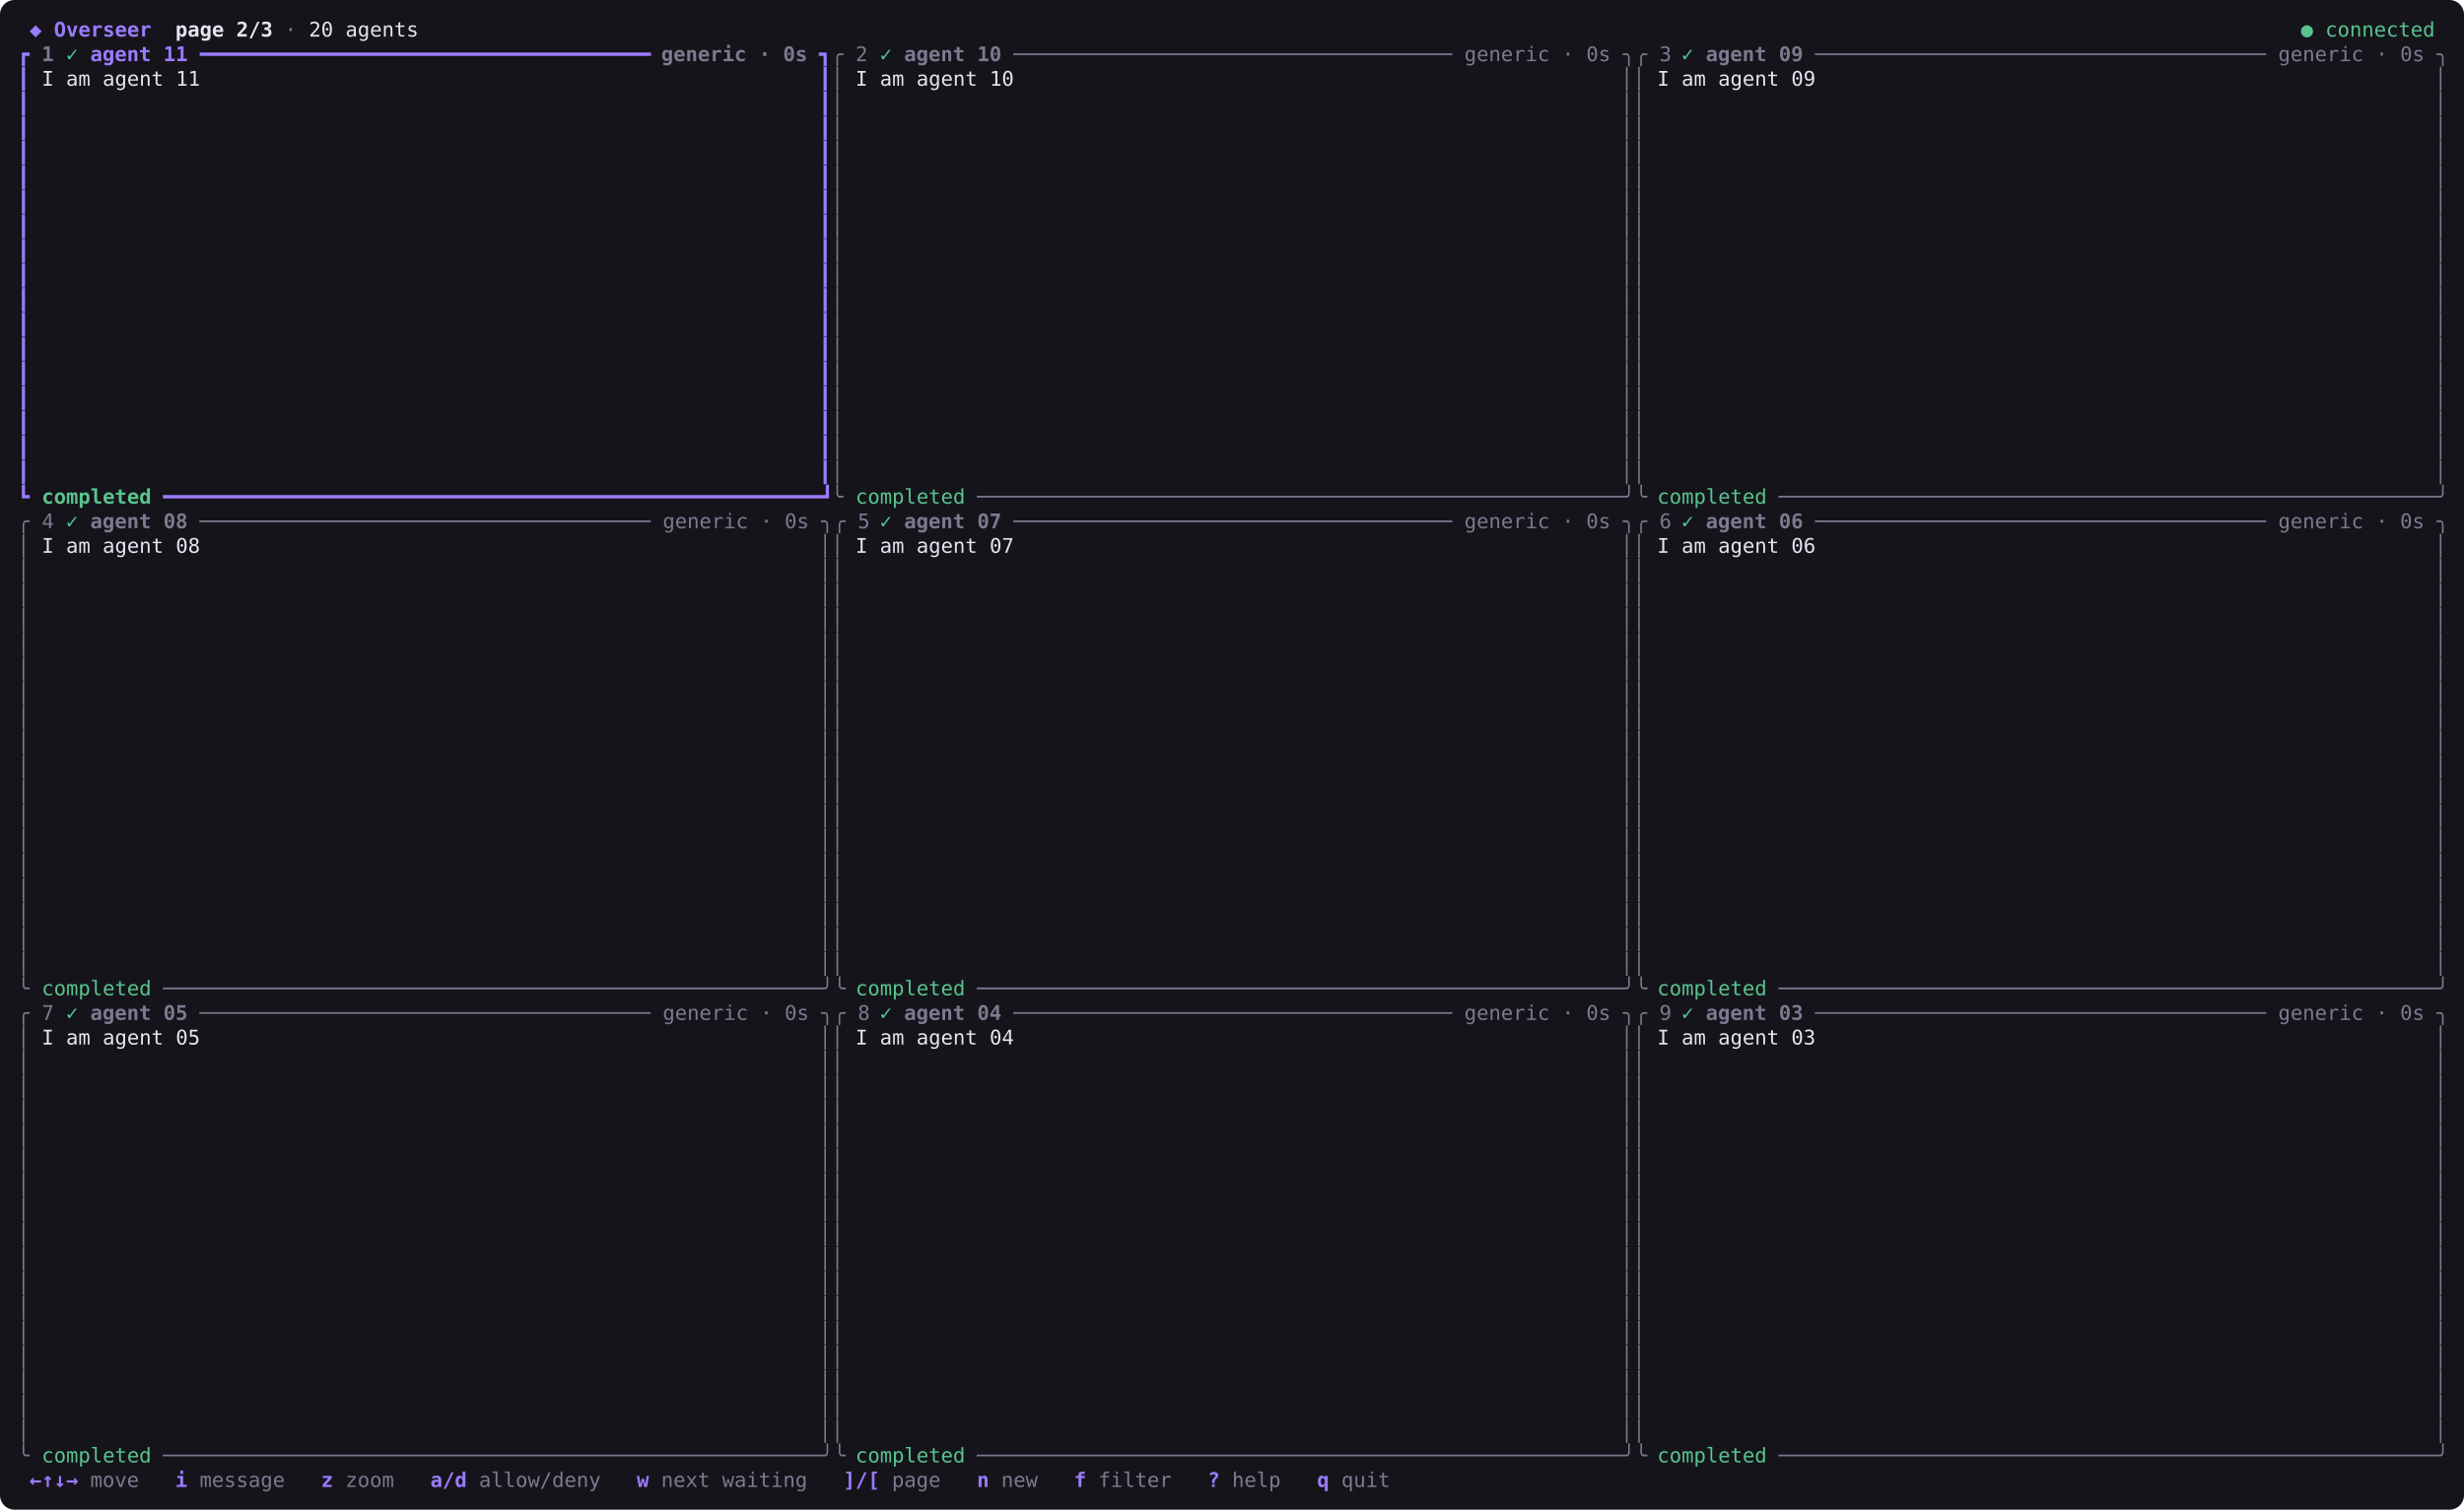
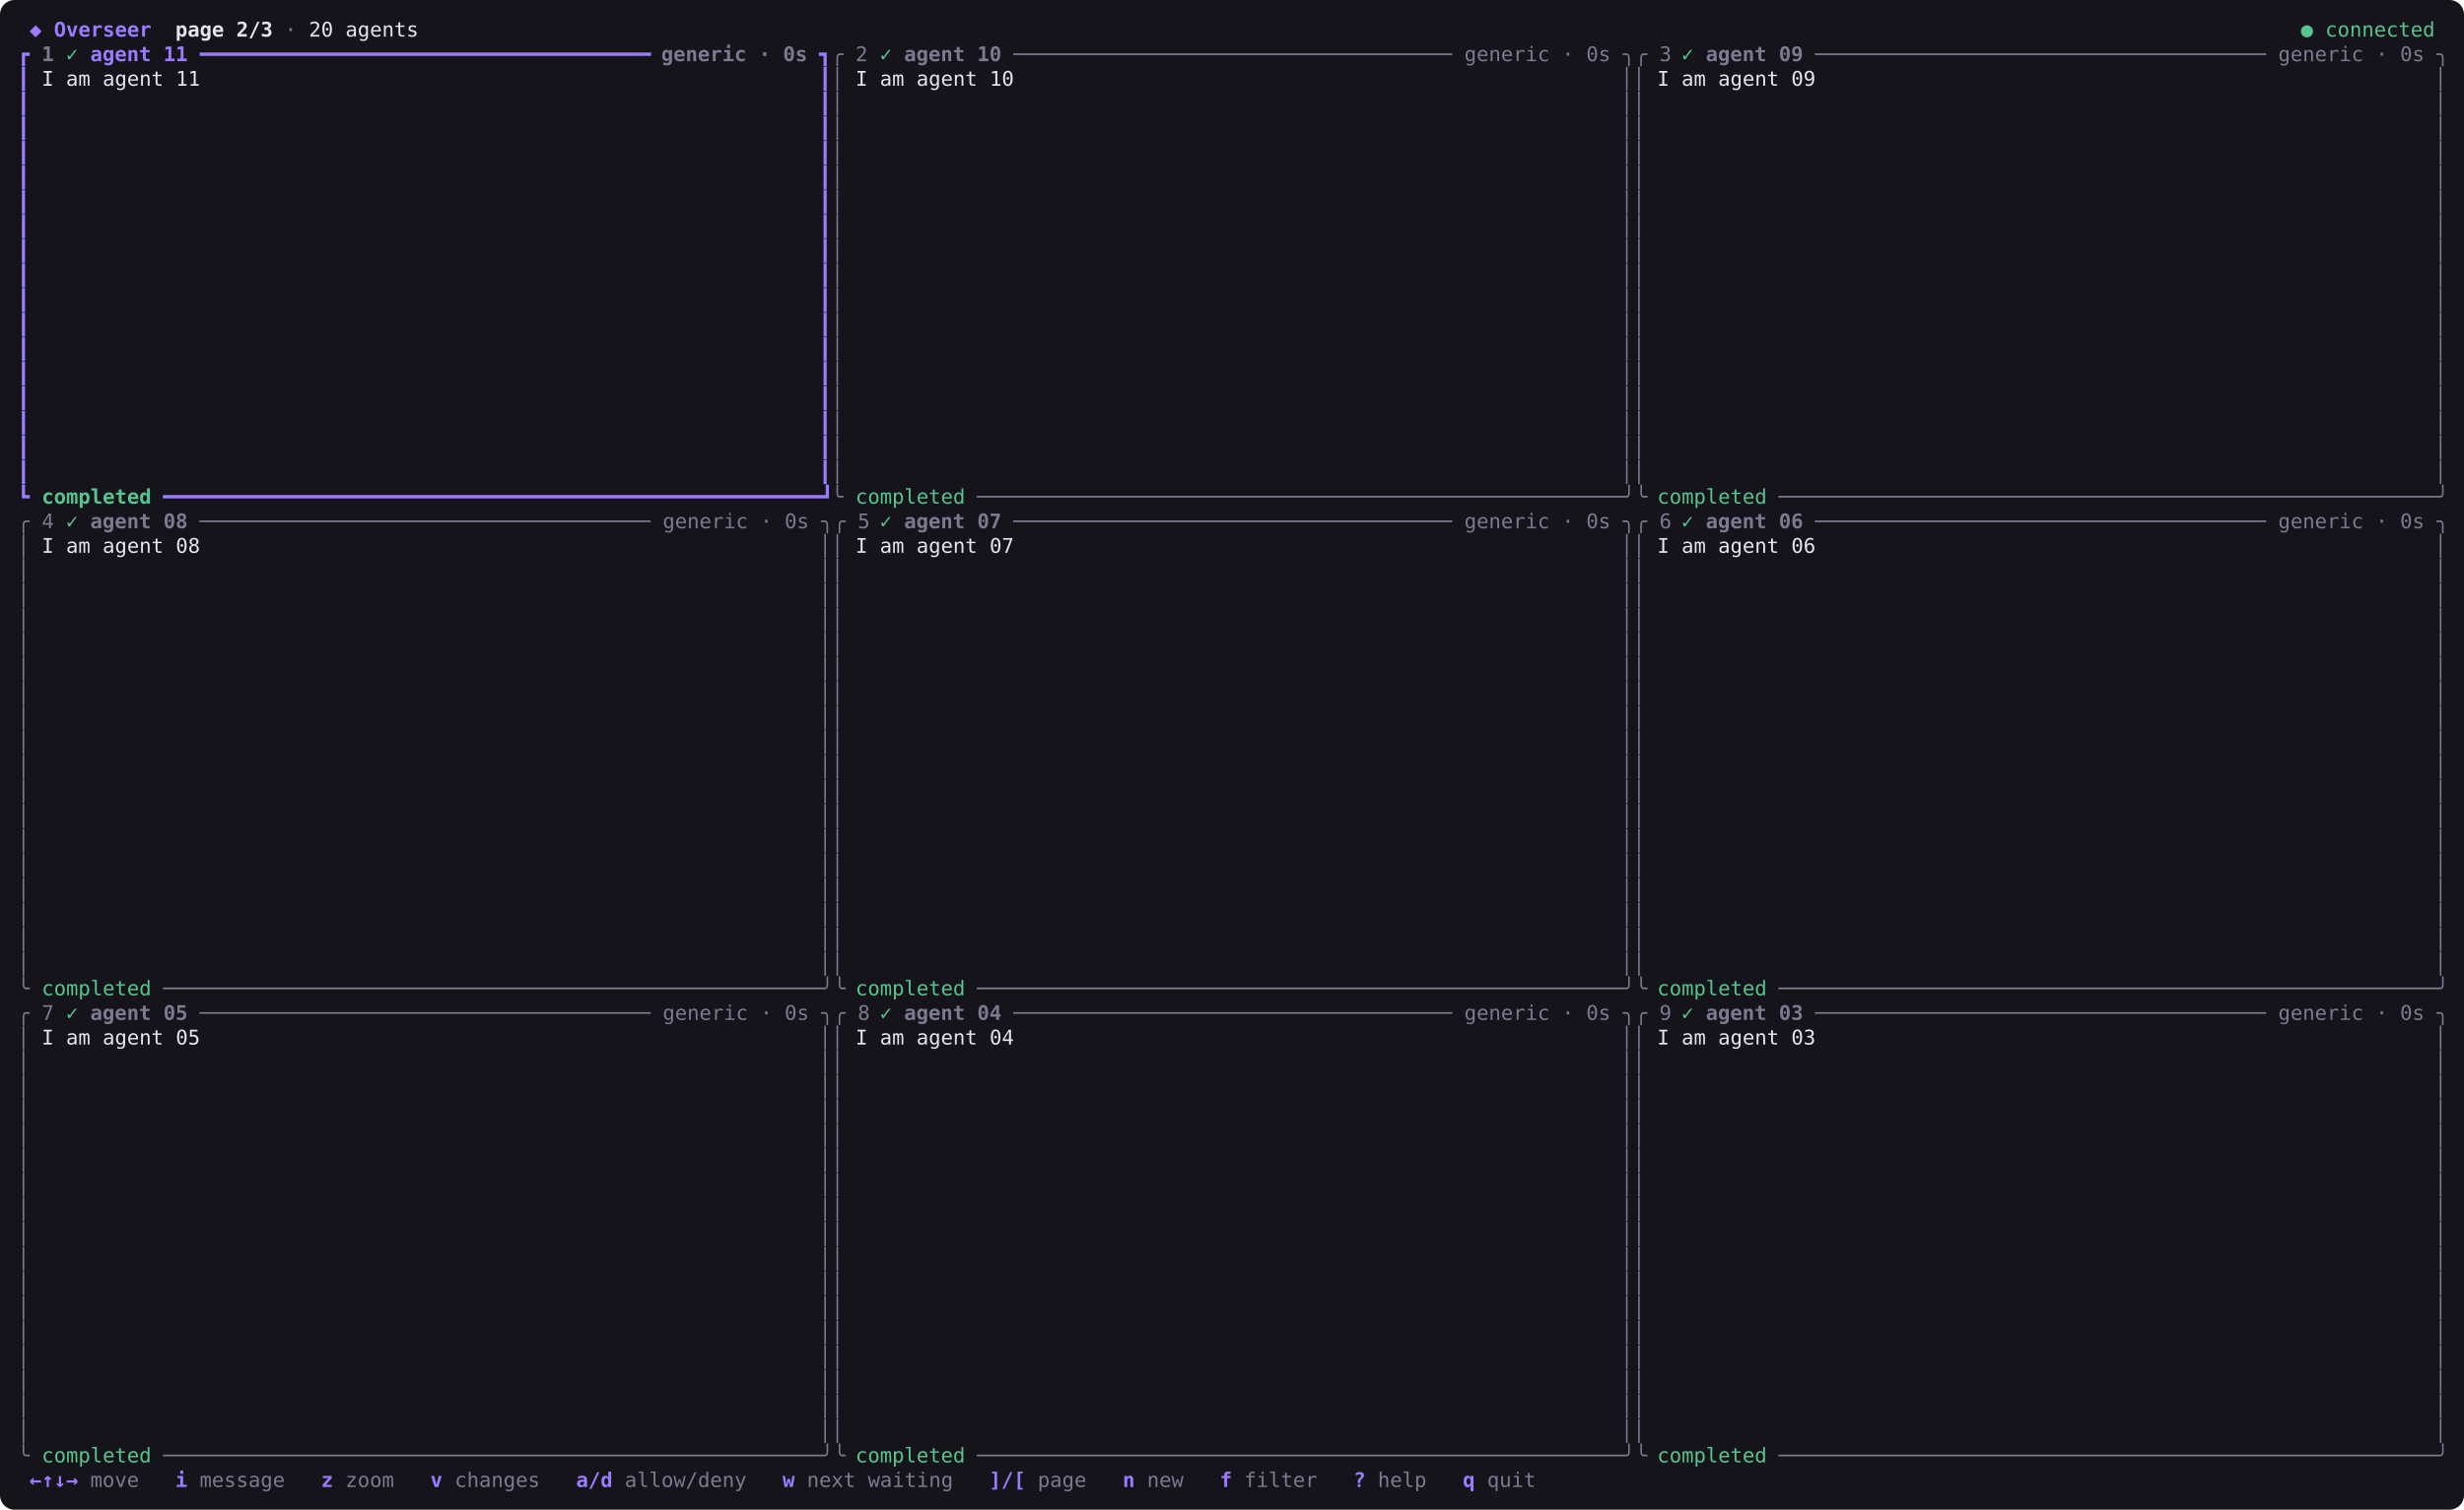
<svg xmlns="http://www.w3.org/2000/svg" width="1704" height="1044" viewBox="0 0 1704 1044">
  <rect width="100%" height="100%" rx="10" fill="#15141b" />
  <g font-family="ui-monospace, SFMono-Regular, Menlo, monospace" font-size="14">
    <text x="12.0" y="25.3" textLength="100.8" lengthAdjust="spacingAndGlyphs" fill="#9b7bff" font-weight="700" xml:space="preserve"> ◆ Overseer </text>
    <text x="112.8" y="25.3" textLength="84.0" lengthAdjust="spacingAndGlyphs" fill="#e6e4ef" font-weight="700" xml:space="preserve"> page 2/3 </text>
    <text x="196.8" y="25.3" textLength="16.8" lengthAdjust="spacingAndGlyphs" fill="#7d7990" xml:space="preserve">· </text>
    <text x="213.6" y="25.3" textLength="1377.6" lengthAdjust="spacingAndGlyphs" fill="#e6e4ef" xml:space="preserve">20 agents                                                                                                                                                           </text>
    <text x="1591.2" y="25.3" textLength="100.8" lengthAdjust="spacingAndGlyphs" fill="#58c48d" xml:space="preserve">● connected </text>
    <text x="12.0" y="42.3" textLength="8.4" lengthAdjust="spacingAndGlyphs" fill="#9b7bff" font-weight="700" xml:space="preserve">┏</text>
    <text x="20.4" y="42.3" textLength="25.2" lengthAdjust="spacingAndGlyphs" fill="#7d7990" font-weight="700" xml:space="preserve"> 1 </text>
    <text x="45.6" y="42.3" textLength="16.8" lengthAdjust="spacingAndGlyphs" fill="#58c48d" font-weight="700" xml:space="preserve">✓ </text>
    <text x="62.4" y="42.3" textLength="386.4" lengthAdjust="spacingAndGlyphs" fill="#9b7bff" font-weight="700" xml:space="preserve">agent 11 ━━━━━━━━━━━━━━━━━━━━━━━━━━━━━━━━━━━━━</text>
    <text x="448.8" y="42.3" textLength="117.6" lengthAdjust="spacingAndGlyphs" fill="#7d7990" font-weight="700" xml:space="preserve"> generic · 0s </text>
    <text x="566.4" y="42.3" textLength="8.4" lengthAdjust="spacingAndGlyphs" fill="#9b7bff" font-weight="700" xml:space="preserve">┓</text>
    <text x="574.8" y="42.3" textLength="33.6" lengthAdjust="spacingAndGlyphs" fill="#7d7990" xml:space="preserve">╭ 2 </text>
    <text x="608.4" y="42.3" textLength="16.8" lengthAdjust="spacingAndGlyphs" fill="#58c48d" xml:space="preserve">✓ </text>
    <text x="625.2" y="42.3" textLength="67.2" lengthAdjust="spacingAndGlyphs" fill="#7d7990" font-weight="700" xml:space="preserve">agent 10</text>
    <text x="692.4" y="42.3" textLength="470.4" lengthAdjust="spacingAndGlyphs" fill="#7d7990" xml:space="preserve"> ──────────────────────────────────── generic · 0s ╮╭ 3 </text>
    <text x="1162.8" y="42.3" textLength="16.8" lengthAdjust="spacingAndGlyphs" fill="#58c48d" xml:space="preserve">✓ </text>
    <text x="1179.6" y="42.3" textLength="67.2" lengthAdjust="spacingAndGlyphs" fill="#7d7990" font-weight="700" xml:space="preserve">agent 09</text>
    <text x="1246.8" y="42.3" textLength="445.2" lengthAdjust="spacingAndGlyphs" fill="#7d7990" xml:space="preserve"> ───────────────────────────────────── generic · 0s ╮</text>
    <text x="12.0" y="59.3" textLength="8.4" lengthAdjust="spacingAndGlyphs" fill="#9b7bff" font-weight="700" xml:space="preserve">┃</text>
    <text x="20.4" y="59.3" textLength="546.0" lengthAdjust="spacingAndGlyphs" fill="#e6e4ef" xml:space="preserve"> I am agent 11                                                   </text>
    <text x="566.4" y="59.3" textLength="8.4" lengthAdjust="spacingAndGlyphs" fill="#9b7bff" font-weight="700" xml:space="preserve">┃</text>
    <text x="574.8" y="59.3" textLength="8.4" lengthAdjust="spacingAndGlyphs" fill="#7d7990" xml:space="preserve">│</text>
    <text x="583.2" y="59.3" textLength="537.6" lengthAdjust="spacingAndGlyphs" fill="#e6e4ef" xml:space="preserve"> I am agent 10                                                  </text>
    <text x="1120.8" y="59.3" textLength="16.8" lengthAdjust="spacingAndGlyphs" fill="#7d7990" xml:space="preserve">││</text>
    <text x="1137.6" y="59.3" textLength="546.0" lengthAdjust="spacingAndGlyphs" fill="#e6e4ef" xml:space="preserve"> I am agent 09                                                   </text>
    <text x="1683.6" y="59.3" textLength="8.4" lengthAdjust="spacingAndGlyphs" fill="#7d7990" xml:space="preserve">│</text>
    <text x="12.0" y="76.3" textLength="8.4" lengthAdjust="spacingAndGlyphs" fill="#9b7bff" font-weight="700" xml:space="preserve">┃</text>
    <text x="566.4" y="76.3" textLength="8.4" lengthAdjust="spacingAndGlyphs" fill="#9b7bff" font-weight="700" xml:space="preserve">┃</text>
    <text x="574.8" y="76.3" textLength="8.4" lengthAdjust="spacingAndGlyphs" fill="#7d7990" xml:space="preserve">│</text>
    <text x="1120.8" y="76.3" textLength="16.8" lengthAdjust="spacingAndGlyphs" fill="#7d7990" xml:space="preserve">││</text>
    <text x="1683.6" y="76.3" textLength="8.4" lengthAdjust="spacingAndGlyphs" fill="#7d7990" xml:space="preserve">│</text>
    <text x="12.0" y="93.3" textLength="8.4" lengthAdjust="spacingAndGlyphs" fill="#9b7bff" font-weight="700" xml:space="preserve">┃</text>
    <text x="566.4" y="93.3" textLength="8.4" lengthAdjust="spacingAndGlyphs" fill="#9b7bff" font-weight="700" xml:space="preserve">┃</text>
    <text x="574.8" y="93.3" textLength="8.4" lengthAdjust="spacingAndGlyphs" fill="#7d7990" xml:space="preserve">│</text>
    <text x="1120.8" y="93.3" textLength="16.8" lengthAdjust="spacingAndGlyphs" fill="#7d7990" xml:space="preserve">││</text>
    <text x="1683.6" y="93.3" textLength="8.4" lengthAdjust="spacingAndGlyphs" fill="#7d7990" xml:space="preserve">│</text>
    <text x="12.0" y="110.3" textLength="8.4" lengthAdjust="spacingAndGlyphs" fill="#9b7bff" font-weight="700" xml:space="preserve">┃</text>
    <text x="566.4" y="110.3" textLength="8.4" lengthAdjust="spacingAndGlyphs" fill="#9b7bff" font-weight="700" xml:space="preserve">┃</text>
    <text x="574.8" y="110.3" textLength="8.4" lengthAdjust="spacingAndGlyphs" fill="#7d7990" xml:space="preserve">│</text>
    <text x="1120.8" y="110.3" textLength="16.8" lengthAdjust="spacingAndGlyphs" fill="#7d7990" xml:space="preserve">││</text>
    <text x="1683.6" y="110.3" textLength="8.4" lengthAdjust="spacingAndGlyphs" fill="#7d7990" xml:space="preserve">│</text>
    <text x="12.0" y="127.3" textLength="8.4" lengthAdjust="spacingAndGlyphs" fill="#9b7bff" font-weight="700" xml:space="preserve">┃</text>
    <text x="566.4" y="127.3" textLength="8.4" lengthAdjust="spacingAndGlyphs" fill="#9b7bff" font-weight="700" xml:space="preserve">┃</text>
    <text x="574.8" y="127.3" textLength="8.4" lengthAdjust="spacingAndGlyphs" fill="#7d7990" xml:space="preserve">│</text>
    <text x="1120.8" y="127.3" textLength="16.8" lengthAdjust="spacingAndGlyphs" fill="#7d7990" xml:space="preserve">││</text>
    <text x="1683.6" y="127.3" textLength="8.4" lengthAdjust="spacingAndGlyphs" fill="#7d7990" xml:space="preserve">│</text>
    <text x="12.0" y="144.3" textLength="8.4" lengthAdjust="spacingAndGlyphs" fill="#9b7bff" font-weight="700" xml:space="preserve">┃</text>
    <text x="566.4" y="144.3" textLength="8.4" lengthAdjust="spacingAndGlyphs" fill="#9b7bff" font-weight="700" xml:space="preserve">┃</text>
    <text x="574.8" y="144.3" textLength="8.4" lengthAdjust="spacingAndGlyphs" fill="#7d7990" xml:space="preserve">│</text>
    <text x="1120.8" y="144.3" textLength="16.8" lengthAdjust="spacingAndGlyphs" fill="#7d7990" xml:space="preserve">││</text>
    <text x="1683.6" y="144.3" textLength="8.4" lengthAdjust="spacingAndGlyphs" fill="#7d7990" xml:space="preserve">│</text>
    <text x="12.0" y="161.3" textLength="8.4" lengthAdjust="spacingAndGlyphs" fill="#9b7bff" font-weight="700" xml:space="preserve">┃</text>
    <text x="566.4" y="161.3" textLength="8.4" lengthAdjust="spacingAndGlyphs" fill="#9b7bff" font-weight="700" xml:space="preserve">┃</text>
    <text x="574.8" y="161.3" textLength="8.4" lengthAdjust="spacingAndGlyphs" fill="#7d7990" xml:space="preserve">│</text>
    <text x="1120.8" y="161.3" textLength="16.8" lengthAdjust="spacingAndGlyphs" fill="#7d7990" xml:space="preserve">││</text>
    <text x="1683.6" y="161.3" textLength="8.4" lengthAdjust="spacingAndGlyphs" fill="#7d7990" xml:space="preserve">│</text>
    <text x="12.0" y="178.3" textLength="8.4" lengthAdjust="spacingAndGlyphs" fill="#9b7bff" font-weight="700" xml:space="preserve">┃</text>
    <text x="566.4" y="178.3" textLength="8.4" lengthAdjust="spacingAndGlyphs" fill="#9b7bff" font-weight="700" xml:space="preserve">┃</text>
    <text x="574.8" y="178.3" textLength="8.4" lengthAdjust="spacingAndGlyphs" fill="#7d7990" xml:space="preserve">│</text>
    <text x="1120.8" y="178.3" textLength="16.8" lengthAdjust="spacingAndGlyphs" fill="#7d7990" xml:space="preserve">││</text>
    <text x="1683.6" y="178.3" textLength="8.4" lengthAdjust="spacingAndGlyphs" fill="#7d7990" xml:space="preserve">│</text>
    <text x="12.0" y="195.3" textLength="8.4" lengthAdjust="spacingAndGlyphs" fill="#9b7bff" font-weight="700" xml:space="preserve">┃</text>
    <text x="566.4" y="195.3" textLength="8.4" lengthAdjust="spacingAndGlyphs" fill="#9b7bff" font-weight="700" xml:space="preserve">┃</text>
    <text x="574.8" y="195.3" textLength="8.4" lengthAdjust="spacingAndGlyphs" fill="#7d7990" xml:space="preserve">│</text>
    <text x="1120.8" y="195.3" textLength="16.8" lengthAdjust="spacingAndGlyphs" fill="#7d7990" xml:space="preserve">││</text>
    <text x="1683.6" y="195.3" textLength="8.4" lengthAdjust="spacingAndGlyphs" fill="#7d7990" xml:space="preserve">│</text>
    <text x="12.0" y="212.3" textLength="8.4" lengthAdjust="spacingAndGlyphs" fill="#9b7bff" font-weight="700" xml:space="preserve">┃</text>
    <text x="566.4" y="212.3" textLength="8.4" lengthAdjust="spacingAndGlyphs" fill="#9b7bff" font-weight="700" xml:space="preserve">┃</text>
    <text x="574.8" y="212.3" textLength="8.4" lengthAdjust="spacingAndGlyphs" fill="#7d7990" xml:space="preserve">│</text>
    <text x="1120.8" y="212.3" textLength="16.8" lengthAdjust="spacingAndGlyphs" fill="#7d7990" xml:space="preserve">││</text>
    <text x="1683.6" y="212.3" textLength="8.4" lengthAdjust="spacingAndGlyphs" fill="#7d7990" xml:space="preserve">│</text>
    <text x="12.0" y="229.3" textLength="8.4" lengthAdjust="spacingAndGlyphs" fill="#9b7bff" font-weight="700" xml:space="preserve">┃</text>
    <text x="566.4" y="229.3" textLength="8.4" lengthAdjust="spacingAndGlyphs" fill="#9b7bff" font-weight="700" xml:space="preserve">┃</text>
    <text x="574.8" y="229.3" textLength="8.4" lengthAdjust="spacingAndGlyphs" fill="#7d7990" xml:space="preserve">│</text>
    <text x="1120.8" y="229.3" textLength="16.8" lengthAdjust="spacingAndGlyphs" fill="#7d7990" xml:space="preserve">││</text>
    <text x="1683.6" y="229.3" textLength="8.4" lengthAdjust="spacingAndGlyphs" fill="#7d7990" xml:space="preserve">│</text>
    <text x="12.0" y="246.3" textLength="8.4" lengthAdjust="spacingAndGlyphs" fill="#9b7bff" font-weight="700" xml:space="preserve">┃</text>
    <text x="566.4" y="246.3" textLength="8.4" lengthAdjust="spacingAndGlyphs" fill="#9b7bff" font-weight="700" xml:space="preserve">┃</text>
    <text x="574.8" y="246.3" textLength="8.4" lengthAdjust="spacingAndGlyphs" fill="#7d7990" xml:space="preserve">│</text>
    <text x="1120.8" y="246.3" textLength="16.8" lengthAdjust="spacingAndGlyphs" fill="#7d7990" xml:space="preserve">││</text>
    <text x="1683.6" y="246.3" textLength="8.4" lengthAdjust="spacingAndGlyphs" fill="#7d7990" xml:space="preserve">│</text>
    <text x="12.0" y="263.3" textLength="8.4" lengthAdjust="spacingAndGlyphs" fill="#9b7bff" font-weight="700" xml:space="preserve">┃</text>
    <text x="566.4" y="263.3" textLength="8.4" lengthAdjust="spacingAndGlyphs" fill="#9b7bff" font-weight="700" xml:space="preserve">┃</text>
    <text x="574.8" y="263.3" textLength="8.4" lengthAdjust="spacingAndGlyphs" fill="#7d7990" xml:space="preserve">│</text>
    <text x="1120.8" y="263.3" textLength="16.8" lengthAdjust="spacingAndGlyphs" fill="#7d7990" xml:space="preserve">││</text>
    <text x="1683.6" y="263.3" textLength="8.4" lengthAdjust="spacingAndGlyphs" fill="#7d7990" xml:space="preserve">│</text>
    <text x="12.0" y="280.3" textLength="8.4" lengthAdjust="spacingAndGlyphs" fill="#9b7bff" font-weight="700" xml:space="preserve">┃</text>
    <text x="566.4" y="280.3" textLength="8.4" lengthAdjust="spacingAndGlyphs" fill="#9b7bff" font-weight="700" xml:space="preserve">┃</text>
    <text x="574.8" y="280.3" textLength="8.4" lengthAdjust="spacingAndGlyphs" fill="#7d7990" xml:space="preserve">│</text>
    <text x="1120.8" y="280.3" textLength="16.8" lengthAdjust="spacingAndGlyphs" fill="#7d7990" xml:space="preserve">││</text>
    <text x="1683.6" y="280.3" textLength="8.4" lengthAdjust="spacingAndGlyphs" fill="#7d7990" xml:space="preserve">│</text>
    <text x="12.0" y="297.3" textLength="8.4" lengthAdjust="spacingAndGlyphs" fill="#9b7bff" font-weight="700" xml:space="preserve">┃</text>
    <text x="566.4" y="297.3" textLength="8.4" lengthAdjust="spacingAndGlyphs" fill="#9b7bff" font-weight="700" xml:space="preserve">┃</text>
    <text x="574.8" y="297.3" textLength="8.4" lengthAdjust="spacingAndGlyphs" fill="#7d7990" xml:space="preserve">│</text>
    <text x="1120.8" y="297.3" textLength="16.8" lengthAdjust="spacingAndGlyphs" fill="#7d7990" xml:space="preserve">││</text>
    <text x="1683.6" y="297.3" textLength="8.4" lengthAdjust="spacingAndGlyphs" fill="#7d7990" xml:space="preserve">│</text>
    <text x="12.0" y="314.3" textLength="8.4" lengthAdjust="spacingAndGlyphs" fill="#9b7bff" font-weight="700" xml:space="preserve">┃</text>
    <text x="566.4" y="314.3" textLength="8.4" lengthAdjust="spacingAndGlyphs" fill="#9b7bff" font-weight="700" xml:space="preserve">┃</text>
    <text x="574.8" y="314.3" textLength="8.4" lengthAdjust="spacingAndGlyphs" fill="#7d7990" xml:space="preserve">│</text>
    <text x="1120.8" y="314.3" textLength="16.8" lengthAdjust="spacingAndGlyphs" fill="#7d7990" xml:space="preserve">││</text>
    <text x="1683.6" y="314.3" textLength="8.4" lengthAdjust="spacingAndGlyphs" fill="#7d7990" xml:space="preserve">│</text>
    <text x="12.0" y="331.3" textLength="8.4" lengthAdjust="spacingAndGlyphs" fill="#9b7bff" font-weight="700" xml:space="preserve">┃</text>
    <text x="566.4" y="331.3" textLength="8.4" lengthAdjust="spacingAndGlyphs" fill="#9b7bff" font-weight="700" xml:space="preserve">┃</text>
    <text x="574.8" y="331.3" textLength="8.4" lengthAdjust="spacingAndGlyphs" fill="#7d7990" xml:space="preserve">│</text>
    <text x="1120.8" y="331.3" textLength="16.8" lengthAdjust="spacingAndGlyphs" fill="#7d7990" xml:space="preserve">││</text>
    <text x="1683.6" y="331.3" textLength="8.4" lengthAdjust="spacingAndGlyphs" fill="#7d7990" xml:space="preserve">│</text>
    <text x="12.0" y="348.3" textLength="8.4" lengthAdjust="spacingAndGlyphs" fill="#9b7bff" font-weight="700" xml:space="preserve">┗</text>
    <text x="20.4" y="348.3" textLength="92.4" lengthAdjust="spacingAndGlyphs" fill="#58c48d" font-weight="700" xml:space="preserve"> completed </text>
    <text x="112.8" y="348.3" textLength="462.0" lengthAdjust="spacingAndGlyphs" fill="#9b7bff" font-weight="700" xml:space="preserve">━━━━━━━━━━━━━━━━━━━━━━━━━━━━━━━━━━━━━━━━━━━━━━━━━━━━━━┛</text>
    <text x="574.8" y="348.3" textLength="8.4" lengthAdjust="spacingAndGlyphs" fill="#7d7990" xml:space="preserve">╰</text>
    <text x="583.2" y="348.3" textLength="92.4" lengthAdjust="spacingAndGlyphs" fill="#58c48d" xml:space="preserve"> completed </text>
    <text x="675.6" y="348.3" textLength="462.0" lengthAdjust="spacingAndGlyphs" fill="#7d7990" xml:space="preserve">─────────────────────────────────────────────────────╯╰</text>
    <text x="1137.6" y="348.3" textLength="92.4" lengthAdjust="spacingAndGlyphs" fill="#58c48d" xml:space="preserve"> completed </text>
    <text x="1230.0" y="348.3" textLength="462.0" lengthAdjust="spacingAndGlyphs" fill="#7d7990" xml:space="preserve">──────────────────────────────────────────────────────╯</text>
    <text x="12.0" y="365.3" textLength="33.6" lengthAdjust="spacingAndGlyphs" fill="#7d7990" xml:space="preserve">╭ 4 </text>
    <text x="45.6" y="365.3" textLength="16.8" lengthAdjust="spacingAndGlyphs" fill="#58c48d" xml:space="preserve">✓ </text>
    <text x="62.4" y="365.3" textLength="67.2" lengthAdjust="spacingAndGlyphs" fill="#7d7990" font-weight="700" xml:space="preserve">agent 08</text>
    <text x="129.6" y="365.3" textLength="478.8" lengthAdjust="spacingAndGlyphs" fill="#7d7990" xml:space="preserve"> ───────────────────────────────────── generic · 0s ╮╭ 5 </text>
    <text x="608.4" y="365.3" textLength="16.8" lengthAdjust="spacingAndGlyphs" fill="#58c48d" xml:space="preserve">✓ </text>
    <text x="625.2" y="365.3" textLength="67.2" lengthAdjust="spacingAndGlyphs" fill="#7d7990" font-weight="700" xml:space="preserve">agent 07</text>
    <text x="692.4" y="365.3" textLength="470.4" lengthAdjust="spacingAndGlyphs" fill="#7d7990" xml:space="preserve"> ──────────────────────────────────── generic · 0s ╮╭ 6 </text>
    <text x="1162.8" y="365.3" textLength="16.8" lengthAdjust="spacingAndGlyphs" fill="#58c48d" xml:space="preserve">✓ </text>
    <text x="1179.6" y="365.3" textLength="67.2" lengthAdjust="spacingAndGlyphs" fill="#7d7990" font-weight="700" xml:space="preserve">agent 06</text>
    <text x="1246.8" y="365.3" textLength="445.2" lengthAdjust="spacingAndGlyphs" fill="#7d7990" xml:space="preserve"> ───────────────────────────────────── generic · 0s ╮</text>
    <text x="12.0" y="382.3" textLength="8.4" lengthAdjust="spacingAndGlyphs" fill="#7d7990" xml:space="preserve">│</text>
    <text x="20.4" y="382.3" textLength="546.0" lengthAdjust="spacingAndGlyphs" fill="#e6e4ef" xml:space="preserve"> I am agent 08                                                   </text>
    <text x="566.4" y="382.3" textLength="16.8" lengthAdjust="spacingAndGlyphs" fill="#7d7990" xml:space="preserve">││</text>
    <text x="583.2" y="382.3" textLength="537.6" lengthAdjust="spacingAndGlyphs" fill="#e6e4ef" xml:space="preserve"> I am agent 07                                                  </text>
    <text x="1120.8" y="382.3" textLength="16.8" lengthAdjust="spacingAndGlyphs" fill="#7d7990" xml:space="preserve">││</text>
    <text x="1137.6" y="382.3" textLength="546.0" lengthAdjust="spacingAndGlyphs" fill="#e6e4ef" xml:space="preserve"> I am agent 06                                                   </text>
    <text x="1683.6" y="382.3" textLength="8.4" lengthAdjust="spacingAndGlyphs" fill="#7d7990" xml:space="preserve">│</text>
    <text x="12.0" y="399.3" textLength="8.4" lengthAdjust="spacingAndGlyphs" fill="#7d7990" xml:space="preserve">│</text>
    <text x="566.4" y="399.3" textLength="16.8" lengthAdjust="spacingAndGlyphs" fill="#7d7990" xml:space="preserve">││</text>
    <text x="1120.8" y="399.3" textLength="16.8" lengthAdjust="spacingAndGlyphs" fill="#7d7990" xml:space="preserve">││</text>
    <text x="1683.6" y="399.3" textLength="8.4" lengthAdjust="spacingAndGlyphs" fill="#7d7990" xml:space="preserve">│</text>
    <text x="12.0" y="416.3" textLength="8.4" lengthAdjust="spacingAndGlyphs" fill="#7d7990" xml:space="preserve">│</text>
    <text x="566.4" y="416.3" textLength="16.8" lengthAdjust="spacingAndGlyphs" fill="#7d7990" xml:space="preserve">││</text>
    <text x="1120.8" y="416.3" textLength="16.8" lengthAdjust="spacingAndGlyphs" fill="#7d7990" xml:space="preserve">││</text>
    <text x="1683.6" y="416.3" textLength="8.4" lengthAdjust="spacingAndGlyphs" fill="#7d7990" xml:space="preserve">│</text>
    <text x="12.0" y="433.3" textLength="8.4" lengthAdjust="spacingAndGlyphs" fill="#7d7990" xml:space="preserve">│</text>
    <text x="566.4" y="433.3" textLength="16.8" lengthAdjust="spacingAndGlyphs" fill="#7d7990" xml:space="preserve">││</text>
    <text x="1120.8" y="433.3" textLength="16.8" lengthAdjust="spacingAndGlyphs" fill="#7d7990" xml:space="preserve">││</text>
    <text x="1683.6" y="433.3" textLength="8.4" lengthAdjust="spacingAndGlyphs" fill="#7d7990" xml:space="preserve">│</text>
    <text x="12.0" y="450.3" textLength="8.4" lengthAdjust="spacingAndGlyphs" fill="#7d7990" xml:space="preserve">│</text>
    <text x="566.4" y="450.3" textLength="16.8" lengthAdjust="spacingAndGlyphs" fill="#7d7990" xml:space="preserve">││</text>
    <text x="1120.8" y="450.3" textLength="16.8" lengthAdjust="spacingAndGlyphs" fill="#7d7990" xml:space="preserve">││</text>
    <text x="1683.6" y="450.3" textLength="8.4" lengthAdjust="spacingAndGlyphs" fill="#7d7990" xml:space="preserve">│</text>
    <text x="12.0" y="467.3" textLength="8.4" lengthAdjust="spacingAndGlyphs" fill="#7d7990" xml:space="preserve">│</text>
    <text x="566.4" y="467.3" textLength="16.8" lengthAdjust="spacingAndGlyphs" fill="#7d7990" xml:space="preserve">││</text>
    <text x="1120.8" y="467.3" textLength="16.8" lengthAdjust="spacingAndGlyphs" fill="#7d7990" xml:space="preserve">││</text>
    <text x="1683.6" y="467.3" textLength="8.4" lengthAdjust="spacingAndGlyphs" fill="#7d7990" xml:space="preserve">│</text>
    <text x="12.0" y="484.3" textLength="8.4" lengthAdjust="spacingAndGlyphs" fill="#7d7990" xml:space="preserve">│</text>
    <text x="566.4" y="484.3" textLength="16.8" lengthAdjust="spacingAndGlyphs" fill="#7d7990" xml:space="preserve">││</text>
    <text x="1120.8" y="484.3" textLength="16.8" lengthAdjust="spacingAndGlyphs" fill="#7d7990" xml:space="preserve">││</text>
    <text x="1683.6" y="484.3" textLength="8.4" lengthAdjust="spacingAndGlyphs" fill="#7d7990" xml:space="preserve">│</text>
    <text x="12.0" y="501.3" textLength="8.4" lengthAdjust="spacingAndGlyphs" fill="#7d7990" xml:space="preserve">│</text>
    <text x="566.4" y="501.3" textLength="16.8" lengthAdjust="spacingAndGlyphs" fill="#7d7990" xml:space="preserve">││</text>
    <text x="1120.8" y="501.3" textLength="16.8" lengthAdjust="spacingAndGlyphs" fill="#7d7990" xml:space="preserve">││</text>
    <text x="1683.6" y="501.3" textLength="8.4" lengthAdjust="spacingAndGlyphs" fill="#7d7990" xml:space="preserve">│</text>
    <text x="12.0" y="518.3" textLength="8.4" lengthAdjust="spacingAndGlyphs" fill="#7d7990" xml:space="preserve">│</text>
    <text x="566.4" y="518.3" textLength="16.8" lengthAdjust="spacingAndGlyphs" fill="#7d7990" xml:space="preserve">││</text>
    <text x="1120.8" y="518.3" textLength="16.8" lengthAdjust="spacingAndGlyphs" fill="#7d7990" xml:space="preserve">││</text>
    <text x="1683.6" y="518.3" textLength="8.4" lengthAdjust="spacingAndGlyphs" fill="#7d7990" xml:space="preserve">│</text>
    <text x="12.0" y="535.3" textLength="8.4" lengthAdjust="spacingAndGlyphs" fill="#7d7990" xml:space="preserve">│</text>
    <text x="566.4" y="535.3" textLength="16.8" lengthAdjust="spacingAndGlyphs" fill="#7d7990" xml:space="preserve">││</text>
    <text x="1120.8" y="535.3" textLength="16.8" lengthAdjust="spacingAndGlyphs" fill="#7d7990" xml:space="preserve">││</text>
    <text x="1683.6" y="535.3" textLength="8.4" lengthAdjust="spacingAndGlyphs" fill="#7d7990" xml:space="preserve">│</text>
    <text x="12.0" y="552.3" textLength="8.4" lengthAdjust="spacingAndGlyphs" fill="#7d7990" xml:space="preserve">│</text>
    <text x="566.4" y="552.3" textLength="16.8" lengthAdjust="spacingAndGlyphs" fill="#7d7990" xml:space="preserve">││</text>
    <text x="1120.8" y="552.3" textLength="16.8" lengthAdjust="spacingAndGlyphs" fill="#7d7990" xml:space="preserve">││</text>
    <text x="1683.6" y="552.3" textLength="8.4" lengthAdjust="spacingAndGlyphs" fill="#7d7990" xml:space="preserve">│</text>
    <text x="12.0" y="569.3" textLength="8.4" lengthAdjust="spacingAndGlyphs" fill="#7d7990" xml:space="preserve">│</text>
    <text x="566.4" y="569.3" textLength="16.8" lengthAdjust="spacingAndGlyphs" fill="#7d7990" xml:space="preserve">││</text>
    <text x="1120.8" y="569.3" textLength="16.8" lengthAdjust="spacingAndGlyphs" fill="#7d7990" xml:space="preserve">││</text>
    <text x="1683.6" y="569.3" textLength="8.4" lengthAdjust="spacingAndGlyphs" fill="#7d7990" xml:space="preserve">│</text>
    <text x="12.0" y="586.3" textLength="8.4" lengthAdjust="spacingAndGlyphs" fill="#7d7990" xml:space="preserve">│</text>
    <text x="566.4" y="586.3" textLength="16.8" lengthAdjust="spacingAndGlyphs" fill="#7d7990" xml:space="preserve">││</text>
    <text x="1120.8" y="586.3" textLength="16.8" lengthAdjust="spacingAndGlyphs" fill="#7d7990" xml:space="preserve">││</text>
    <text x="1683.6" y="586.3" textLength="8.4" lengthAdjust="spacingAndGlyphs" fill="#7d7990" xml:space="preserve">│</text>
    <text x="12.0" y="603.3" textLength="8.4" lengthAdjust="spacingAndGlyphs" fill="#7d7990" xml:space="preserve">│</text>
    <text x="566.4" y="603.3" textLength="16.8" lengthAdjust="spacingAndGlyphs" fill="#7d7990" xml:space="preserve">││</text>
    <text x="1120.8" y="603.3" textLength="16.8" lengthAdjust="spacingAndGlyphs" fill="#7d7990" xml:space="preserve">││</text>
    <text x="1683.6" y="603.3" textLength="8.4" lengthAdjust="spacingAndGlyphs" fill="#7d7990" xml:space="preserve">│</text>
    <text x="12.0" y="620.3" textLength="8.4" lengthAdjust="spacingAndGlyphs" fill="#7d7990" xml:space="preserve">│</text>
    <text x="566.4" y="620.3" textLength="16.8" lengthAdjust="spacingAndGlyphs" fill="#7d7990" xml:space="preserve">││</text>
    <text x="1120.8" y="620.3" textLength="16.8" lengthAdjust="spacingAndGlyphs" fill="#7d7990" xml:space="preserve">││</text>
    <text x="1683.6" y="620.3" textLength="8.4" lengthAdjust="spacingAndGlyphs" fill="#7d7990" xml:space="preserve">│</text>
    <text x="12.0" y="637.3" textLength="8.4" lengthAdjust="spacingAndGlyphs" fill="#7d7990" xml:space="preserve">│</text>
    <text x="566.4" y="637.3" textLength="16.8" lengthAdjust="spacingAndGlyphs" fill="#7d7990" xml:space="preserve">││</text>
    <text x="1120.8" y="637.3" textLength="16.8" lengthAdjust="spacingAndGlyphs" fill="#7d7990" xml:space="preserve">││</text>
    <text x="1683.6" y="637.3" textLength="8.4" lengthAdjust="spacingAndGlyphs" fill="#7d7990" xml:space="preserve">│</text>
    <text x="12.0" y="654.3" textLength="8.4" lengthAdjust="spacingAndGlyphs" fill="#7d7990" xml:space="preserve">│</text>
    <text x="566.4" y="654.3" textLength="16.8" lengthAdjust="spacingAndGlyphs" fill="#7d7990" xml:space="preserve">││</text>
    <text x="1120.8" y="654.3" textLength="16.8" lengthAdjust="spacingAndGlyphs" fill="#7d7990" xml:space="preserve">││</text>
    <text x="1683.6" y="654.3" textLength="8.4" lengthAdjust="spacingAndGlyphs" fill="#7d7990" xml:space="preserve">│</text>
    <text x="12.0" y="671.3" textLength="8.4" lengthAdjust="spacingAndGlyphs" fill="#7d7990" xml:space="preserve">│</text>
    <text x="566.4" y="671.3" textLength="16.8" lengthAdjust="spacingAndGlyphs" fill="#7d7990" xml:space="preserve">││</text>
    <text x="1120.8" y="671.3" textLength="16.8" lengthAdjust="spacingAndGlyphs" fill="#7d7990" xml:space="preserve">││</text>
    <text x="1683.6" y="671.3" textLength="8.4" lengthAdjust="spacingAndGlyphs" fill="#7d7990" xml:space="preserve">│</text>
    <text x="12.0" y="688.3" textLength="8.4" lengthAdjust="spacingAndGlyphs" fill="#7d7990" xml:space="preserve">╰</text>
    <text x="20.4" y="688.3" textLength="92.4" lengthAdjust="spacingAndGlyphs" fill="#58c48d" xml:space="preserve"> completed </text>
    <text x="112.8" y="688.3" textLength="470.4" lengthAdjust="spacingAndGlyphs" fill="#7d7990" xml:space="preserve">──────────────────────────────────────────────────────╯╰</text>
    <text x="583.2" y="688.3" textLength="92.4" lengthAdjust="spacingAndGlyphs" fill="#58c48d" xml:space="preserve"> completed </text>
    <text x="675.6" y="688.3" textLength="462.0" lengthAdjust="spacingAndGlyphs" fill="#7d7990" xml:space="preserve">─────────────────────────────────────────────────────╯╰</text>
    <text x="1137.6" y="688.3" textLength="92.4" lengthAdjust="spacingAndGlyphs" fill="#58c48d" xml:space="preserve"> completed </text>
    <text x="1230.0" y="688.3" textLength="462.0" lengthAdjust="spacingAndGlyphs" fill="#7d7990" xml:space="preserve">──────────────────────────────────────────────────────╯</text>
    <text x="12.0" y="705.3" textLength="33.6" lengthAdjust="spacingAndGlyphs" fill="#7d7990" xml:space="preserve">╭ 7 </text>
    <text x="45.6" y="705.3" textLength="16.8" lengthAdjust="spacingAndGlyphs" fill="#58c48d" xml:space="preserve">✓ </text>
    <text x="62.4" y="705.3" textLength="67.2" lengthAdjust="spacingAndGlyphs" fill="#7d7990" font-weight="700" xml:space="preserve">agent 05</text>
    <text x="129.6" y="705.3" textLength="478.8" lengthAdjust="spacingAndGlyphs" fill="#7d7990" xml:space="preserve"> ───────────────────────────────────── generic · 0s ╮╭ 8 </text>
    <text x="608.4" y="705.3" textLength="16.8" lengthAdjust="spacingAndGlyphs" fill="#58c48d" xml:space="preserve">✓ </text>
    <text x="625.2" y="705.3" textLength="67.2" lengthAdjust="spacingAndGlyphs" fill="#7d7990" font-weight="700" xml:space="preserve">agent 04</text>
    <text x="692.4" y="705.3" textLength="470.4" lengthAdjust="spacingAndGlyphs" fill="#7d7990" xml:space="preserve"> ──────────────────────────────────── generic · 0s ╮╭ 9 </text>
    <text x="1162.8" y="705.3" textLength="16.8" lengthAdjust="spacingAndGlyphs" fill="#58c48d" xml:space="preserve">✓ </text>
    <text x="1179.6" y="705.3" textLength="67.2" lengthAdjust="spacingAndGlyphs" fill="#7d7990" font-weight="700" xml:space="preserve">agent 03</text>
    <text x="1246.8" y="705.3" textLength="445.2" lengthAdjust="spacingAndGlyphs" fill="#7d7990" xml:space="preserve"> ───────────────────────────────────── generic · 0s ╮</text>
    <text x="12.0" y="722.3" textLength="8.4" lengthAdjust="spacingAndGlyphs" fill="#7d7990" xml:space="preserve">│</text>
    <text x="20.4" y="722.3" textLength="546.0" lengthAdjust="spacingAndGlyphs" fill="#e6e4ef" xml:space="preserve"> I am agent 05                                                   </text>
    <text x="566.4" y="722.3" textLength="16.8" lengthAdjust="spacingAndGlyphs" fill="#7d7990" xml:space="preserve">││</text>
    <text x="583.2" y="722.3" textLength="537.6" lengthAdjust="spacingAndGlyphs" fill="#e6e4ef" xml:space="preserve"> I am agent 04                                                  </text>
    <text x="1120.8" y="722.3" textLength="16.8" lengthAdjust="spacingAndGlyphs" fill="#7d7990" xml:space="preserve">││</text>
    <text x="1137.6" y="722.3" textLength="546.0" lengthAdjust="spacingAndGlyphs" fill="#e6e4ef" xml:space="preserve"> I am agent 03                                                   </text>
    <text x="1683.6" y="722.3" textLength="8.4" lengthAdjust="spacingAndGlyphs" fill="#7d7990" xml:space="preserve">│</text>
    <text x="12.0" y="739.3" textLength="8.4" lengthAdjust="spacingAndGlyphs" fill="#7d7990" xml:space="preserve">│</text>
    <text x="566.4" y="739.3" textLength="16.8" lengthAdjust="spacingAndGlyphs" fill="#7d7990" xml:space="preserve">││</text>
    <text x="1120.8" y="739.3" textLength="16.8" lengthAdjust="spacingAndGlyphs" fill="#7d7990" xml:space="preserve">││</text>
    <text x="1683.6" y="739.3" textLength="8.4" lengthAdjust="spacingAndGlyphs" fill="#7d7990" xml:space="preserve">│</text>
    <text x="12.0" y="756.3" textLength="8.4" lengthAdjust="spacingAndGlyphs" fill="#7d7990" xml:space="preserve">│</text>
    <text x="566.4" y="756.3" textLength="16.8" lengthAdjust="spacingAndGlyphs" fill="#7d7990" xml:space="preserve">││</text>
    <text x="1120.8" y="756.3" textLength="16.8" lengthAdjust="spacingAndGlyphs" fill="#7d7990" xml:space="preserve">││</text>
    <text x="1683.6" y="756.3" textLength="8.4" lengthAdjust="spacingAndGlyphs" fill="#7d7990" xml:space="preserve">│</text>
    <text x="12.0" y="773.3" textLength="8.4" lengthAdjust="spacingAndGlyphs" fill="#7d7990" xml:space="preserve">│</text>
    <text x="566.4" y="773.3" textLength="16.8" lengthAdjust="spacingAndGlyphs" fill="#7d7990" xml:space="preserve">││</text>
    <text x="1120.8" y="773.3" textLength="16.8" lengthAdjust="spacingAndGlyphs" fill="#7d7990" xml:space="preserve">││</text>
    <text x="1683.6" y="773.3" textLength="8.4" lengthAdjust="spacingAndGlyphs" fill="#7d7990" xml:space="preserve">│</text>
    <text x="12.0" y="790.3" textLength="8.4" lengthAdjust="spacingAndGlyphs" fill="#7d7990" xml:space="preserve">│</text>
    <text x="566.4" y="790.3" textLength="16.8" lengthAdjust="spacingAndGlyphs" fill="#7d7990" xml:space="preserve">││</text>
    <text x="1120.8" y="790.3" textLength="16.8" lengthAdjust="spacingAndGlyphs" fill="#7d7990" xml:space="preserve">││</text>
    <text x="1683.6" y="790.3" textLength="8.4" lengthAdjust="spacingAndGlyphs" fill="#7d7990" xml:space="preserve">│</text>
    <text x="12.0" y="807.3" textLength="8.4" lengthAdjust="spacingAndGlyphs" fill="#7d7990" xml:space="preserve">│</text>
    <text x="566.4" y="807.3" textLength="16.8" lengthAdjust="spacingAndGlyphs" fill="#7d7990" xml:space="preserve">││</text>
    <text x="1120.8" y="807.3" textLength="16.8" lengthAdjust="spacingAndGlyphs" fill="#7d7990" xml:space="preserve">││</text>
    <text x="1683.6" y="807.3" textLength="8.4" lengthAdjust="spacingAndGlyphs" fill="#7d7990" xml:space="preserve">│</text>
    <text x="12.0" y="824.3" textLength="8.4" lengthAdjust="spacingAndGlyphs" fill="#7d7990" xml:space="preserve">│</text>
    <text x="566.4" y="824.3" textLength="16.8" lengthAdjust="spacingAndGlyphs" fill="#7d7990" xml:space="preserve">││</text>
    <text x="1120.8" y="824.3" textLength="16.8" lengthAdjust="spacingAndGlyphs" fill="#7d7990" xml:space="preserve">││</text>
    <text x="1683.6" y="824.3" textLength="8.4" lengthAdjust="spacingAndGlyphs" fill="#7d7990" xml:space="preserve">│</text>
    <text x="12.0" y="841.3" textLength="8.4" lengthAdjust="spacingAndGlyphs" fill="#7d7990" xml:space="preserve">│</text>
    <text x="566.4" y="841.3" textLength="16.8" lengthAdjust="spacingAndGlyphs" fill="#7d7990" xml:space="preserve">││</text>
    <text x="1120.8" y="841.3" textLength="16.8" lengthAdjust="spacingAndGlyphs" fill="#7d7990" xml:space="preserve">││</text>
    <text x="1683.6" y="841.3" textLength="8.4" lengthAdjust="spacingAndGlyphs" fill="#7d7990" xml:space="preserve">│</text>
    <text x="12.0" y="858.3" textLength="8.4" lengthAdjust="spacingAndGlyphs" fill="#7d7990" xml:space="preserve">│</text>
    <text x="566.4" y="858.3" textLength="16.8" lengthAdjust="spacingAndGlyphs" fill="#7d7990" xml:space="preserve">││</text>
    <text x="1120.8" y="858.3" textLength="16.8" lengthAdjust="spacingAndGlyphs" fill="#7d7990" xml:space="preserve">││</text>
    <text x="1683.6" y="858.3" textLength="8.4" lengthAdjust="spacingAndGlyphs" fill="#7d7990" xml:space="preserve">│</text>
    <text x="12.0" y="875.3" textLength="8.4" lengthAdjust="spacingAndGlyphs" fill="#7d7990" xml:space="preserve">│</text>
    <text x="566.4" y="875.3" textLength="16.8" lengthAdjust="spacingAndGlyphs" fill="#7d7990" xml:space="preserve">││</text>
    <text x="1120.8" y="875.3" textLength="16.8" lengthAdjust="spacingAndGlyphs" fill="#7d7990" xml:space="preserve">││</text>
    <text x="1683.6" y="875.3" textLength="8.4" lengthAdjust="spacingAndGlyphs" fill="#7d7990" xml:space="preserve">│</text>
    <text x="12.0" y="892.3" textLength="8.4" lengthAdjust="spacingAndGlyphs" fill="#7d7990" xml:space="preserve">│</text>
    <text x="566.4" y="892.3" textLength="16.8" lengthAdjust="spacingAndGlyphs" fill="#7d7990" xml:space="preserve">││</text>
    <text x="1120.8" y="892.3" textLength="16.8" lengthAdjust="spacingAndGlyphs" fill="#7d7990" xml:space="preserve">││</text>
    <text x="1683.6" y="892.3" textLength="8.4" lengthAdjust="spacingAndGlyphs" fill="#7d7990" xml:space="preserve">│</text>
    <text x="12.0" y="909.3" textLength="8.4" lengthAdjust="spacingAndGlyphs" fill="#7d7990" xml:space="preserve">│</text>
    <text x="566.4" y="909.3" textLength="16.8" lengthAdjust="spacingAndGlyphs" fill="#7d7990" xml:space="preserve">││</text>
    <text x="1120.8" y="909.3" textLength="16.8" lengthAdjust="spacingAndGlyphs" fill="#7d7990" xml:space="preserve">││</text>
    <text x="1683.6" y="909.3" textLength="8.4" lengthAdjust="spacingAndGlyphs" fill="#7d7990" xml:space="preserve">│</text>
    <text x="12.0" y="926.3" textLength="8.4" lengthAdjust="spacingAndGlyphs" fill="#7d7990" xml:space="preserve">│</text>
    <text x="566.4" y="926.3" textLength="16.8" lengthAdjust="spacingAndGlyphs" fill="#7d7990" xml:space="preserve">││</text>
    <text x="1120.8" y="926.3" textLength="16.8" lengthAdjust="spacingAndGlyphs" fill="#7d7990" xml:space="preserve">││</text>
    <text x="1683.6" y="926.3" textLength="8.4" lengthAdjust="spacingAndGlyphs" fill="#7d7990" xml:space="preserve">│</text>
    <text x="12.0" y="943.3" textLength="8.4" lengthAdjust="spacingAndGlyphs" fill="#7d7990" xml:space="preserve">│</text>
    <text x="566.4" y="943.3" textLength="16.8" lengthAdjust="spacingAndGlyphs" fill="#7d7990" xml:space="preserve">││</text>
    <text x="1120.8" y="943.3" textLength="16.8" lengthAdjust="spacingAndGlyphs" fill="#7d7990" xml:space="preserve">││</text>
    <text x="1683.6" y="943.3" textLength="8.4" lengthAdjust="spacingAndGlyphs" fill="#7d7990" xml:space="preserve">│</text>
    <text x="12.0" y="960.3" textLength="8.4" lengthAdjust="spacingAndGlyphs" fill="#7d7990" xml:space="preserve">│</text>
    <text x="566.4" y="960.3" textLength="16.8" lengthAdjust="spacingAndGlyphs" fill="#7d7990" xml:space="preserve">││</text>
    <text x="1120.8" y="960.3" textLength="16.8" lengthAdjust="spacingAndGlyphs" fill="#7d7990" xml:space="preserve">││</text>
    <text x="1683.6" y="960.3" textLength="8.4" lengthAdjust="spacingAndGlyphs" fill="#7d7990" xml:space="preserve">│</text>
    <text x="12.0" y="977.3" textLength="8.4" lengthAdjust="spacingAndGlyphs" fill="#7d7990" xml:space="preserve">│</text>
    <text x="566.4" y="977.3" textLength="16.8" lengthAdjust="spacingAndGlyphs" fill="#7d7990" xml:space="preserve">││</text>
    <text x="1120.8" y="977.3" textLength="16.8" lengthAdjust="spacingAndGlyphs" fill="#7d7990" xml:space="preserve">││</text>
    <text x="1683.6" y="977.3" textLength="8.4" lengthAdjust="spacingAndGlyphs" fill="#7d7990" xml:space="preserve">│</text>
    <text x="12.0" y="994.3" textLength="8.4" lengthAdjust="spacingAndGlyphs" fill="#7d7990" xml:space="preserve">│</text>
    <text x="566.4" y="994.3" textLength="16.8" lengthAdjust="spacingAndGlyphs" fill="#7d7990" xml:space="preserve">││</text>
    <text x="1120.8" y="994.3" textLength="16.8" lengthAdjust="spacingAndGlyphs" fill="#7d7990" xml:space="preserve">││</text>
    <text x="1683.6" y="994.3" textLength="8.4" lengthAdjust="spacingAndGlyphs" fill="#7d7990" xml:space="preserve">│</text>
    <text x="12.0" y="1011.3" textLength="8.4" lengthAdjust="spacingAndGlyphs" fill="#7d7990" xml:space="preserve">╰</text>
    <text x="20.4" y="1011.3" textLength="92.4" lengthAdjust="spacingAndGlyphs" fill="#58c48d" xml:space="preserve"> completed </text>
    <text x="112.8" y="1011.3" textLength="470.4" lengthAdjust="spacingAndGlyphs" fill="#7d7990" xml:space="preserve">──────────────────────────────────────────────────────╯╰</text>
    <text x="583.2" y="1011.3" textLength="92.4" lengthAdjust="spacingAndGlyphs" fill="#58c48d" xml:space="preserve"> completed </text>
    <text x="675.6" y="1011.3" textLength="462.0" lengthAdjust="spacingAndGlyphs" fill="#7d7990" xml:space="preserve">─────────────────────────────────────────────────────╯╰</text>
    <text x="1137.6" y="1011.3" textLength="92.4" lengthAdjust="spacingAndGlyphs" fill="#58c48d" xml:space="preserve"> completed </text>
    <text x="1230.0" y="1011.3" textLength="462.0" lengthAdjust="spacingAndGlyphs" fill="#7d7990" xml:space="preserve">──────────────────────────────────────────────────────╯</text>
    <text x="20.4" y="1028.3" textLength="33.6" lengthAdjust="spacingAndGlyphs" fill="#9b7bff" font-weight="700" xml:space="preserve">←↑↓→</text>
    <text x="54.0" y="1028.3" textLength="67.2" lengthAdjust="spacingAndGlyphs" fill="#7d7990" xml:space="preserve"> move   </text>
    <text x="121.2" y="1028.3" textLength="8.4" lengthAdjust="spacingAndGlyphs" fill="#9b7bff" font-weight="700" xml:space="preserve">i</text>
    <text x="129.6" y="1028.3" textLength="92.4" lengthAdjust="spacingAndGlyphs" fill="#7d7990" xml:space="preserve"> message   </text>
    <text x="222.0" y="1028.3" textLength="8.4" lengthAdjust="spacingAndGlyphs" fill="#9b7bff" font-weight="700" xml:space="preserve">z</text>
    <text x="230.4" y="1028.3" textLength="67.2" lengthAdjust="spacingAndGlyphs" fill="#7d7990" xml:space="preserve"> zoom   </text>
-     <text x="297.6" y="1028.3" textLength="25.2" lengthAdjust="spacingAndGlyphs" fill="#9b7bff" font-weight="700" xml:space="preserve">a/d</text>
-     <text x="322.8" y="1028.3" textLength="117.6" lengthAdjust="spacingAndGlyphs" fill="#7d7990" xml:space="preserve"> allow/deny   </text>
-     <text x="440.4" y="1028.3" textLength="8.4" lengthAdjust="spacingAndGlyphs" fill="#9b7bff" font-weight="700" xml:space="preserve">w</text>
-     <text x="448.8" y="1028.3" textLength="134.4" lengthAdjust="spacingAndGlyphs" fill="#7d7990" xml:space="preserve"> next waiting   </text>
-     <text x="583.2" y="1028.3" textLength="25.2" lengthAdjust="spacingAndGlyphs" fill="#9b7bff" font-weight="700" xml:space="preserve">]/[</text>
-     <text x="608.4" y="1028.3" textLength="67.2" lengthAdjust="spacingAndGlyphs" fill="#7d7990" xml:space="preserve"> page   </text>
-     <text x="675.6" y="1028.3" textLength="8.4" lengthAdjust="spacingAndGlyphs" fill="#9b7bff" font-weight="700" xml:space="preserve">n</text>
-     <text x="684.0" y="1028.3" textLength="58.8" lengthAdjust="spacingAndGlyphs" fill="#7d7990" xml:space="preserve"> new   </text>
-     <text x="742.8" y="1028.3" textLength="8.4" lengthAdjust="spacingAndGlyphs" fill="#9b7bff" font-weight="700" xml:space="preserve">f</text>
-     <text x="751.2" y="1028.3" textLength="84.0" lengthAdjust="spacingAndGlyphs" fill="#7d7990" xml:space="preserve"> filter   </text>
-     <text x="835.2" y="1028.3" textLength="8.4" lengthAdjust="spacingAndGlyphs" fill="#9b7bff" font-weight="700" xml:space="preserve">?</text>
-     <text x="843.6" y="1028.3" textLength="67.2" lengthAdjust="spacingAndGlyphs" fill="#7d7990" xml:space="preserve"> help   </text>
-     <text x="910.8" y="1028.3" textLength="8.4" lengthAdjust="spacingAndGlyphs" fill="#9b7bff" font-weight="700" xml:space="preserve">q</text>
-     <text x="919.2" y="1028.3" textLength="67.2" lengthAdjust="spacingAndGlyphs" fill="#7d7990" xml:space="preserve"> quit   </text>
+     <text x="297.6" y="1028.3" textLength="8.4" lengthAdjust="spacingAndGlyphs" fill="#9b7bff" font-weight="700" xml:space="preserve">v</text>
+     <text x="306.0" y="1028.3" textLength="92.4" lengthAdjust="spacingAndGlyphs" fill="#7d7990" xml:space="preserve"> changes   </text>
+     <text x="398.4" y="1028.3" textLength="25.2" lengthAdjust="spacingAndGlyphs" fill="#9b7bff" font-weight="700" xml:space="preserve">a/d</text>
+     <text x="423.6" y="1028.3" textLength="117.6" lengthAdjust="spacingAndGlyphs" fill="#7d7990" xml:space="preserve"> allow/deny   </text>
+     <text x="541.2" y="1028.3" textLength="8.4" lengthAdjust="spacingAndGlyphs" fill="#9b7bff" font-weight="700" xml:space="preserve">w</text>
+     <text x="549.6" y="1028.3" textLength="134.4" lengthAdjust="spacingAndGlyphs" fill="#7d7990" xml:space="preserve"> next waiting   </text>
+     <text x="684.0" y="1028.3" textLength="25.2" lengthAdjust="spacingAndGlyphs" fill="#9b7bff" font-weight="700" xml:space="preserve">]/[</text>
+     <text x="709.2" y="1028.3" textLength="67.2" lengthAdjust="spacingAndGlyphs" fill="#7d7990" xml:space="preserve"> page   </text>
+     <text x="776.4" y="1028.3" textLength="8.4" lengthAdjust="spacingAndGlyphs" fill="#9b7bff" font-weight="700" xml:space="preserve">n</text>
+     <text x="784.8" y="1028.3" textLength="58.8" lengthAdjust="spacingAndGlyphs" fill="#7d7990" xml:space="preserve"> new   </text>
+     <text x="843.6" y="1028.3" textLength="8.4" lengthAdjust="spacingAndGlyphs" fill="#9b7bff" font-weight="700" xml:space="preserve">f</text>
+     <text x="852.0" y="1028.3" textLength="84.0" lengthAdjust="spacingAndGlyphs" fill="#7d7990" xml:space="preserve"> filter   </text>
+     <text x="936.0" y="1028.3" textLength="8.4" lengthAdjust="spacingAndGlyphs" fill="#9b7bff" font-weight="700" xml:space="preserve">?</text>
+     <text x="944.4" y="1028.3" textLength="67.2" lengthAdjust="spacingAndGlyphs" fill="#7d7990" xml:space="preserve"> help   </text>
+     <text x="1011.6" y="1028.3" textLength="8.4" lengthAdjust="spacingAndGlyphs" fill="#9b7bff" font-weight="700" xml:space="preserve">q</text>
+     <text x="1020.0" y="1028.3" textLength="67.2" lengthAdjust="spacingAndGlyphs" fill="#7d7990" xml:space="preserve"> quit   </text>
  </g>
</svg>
